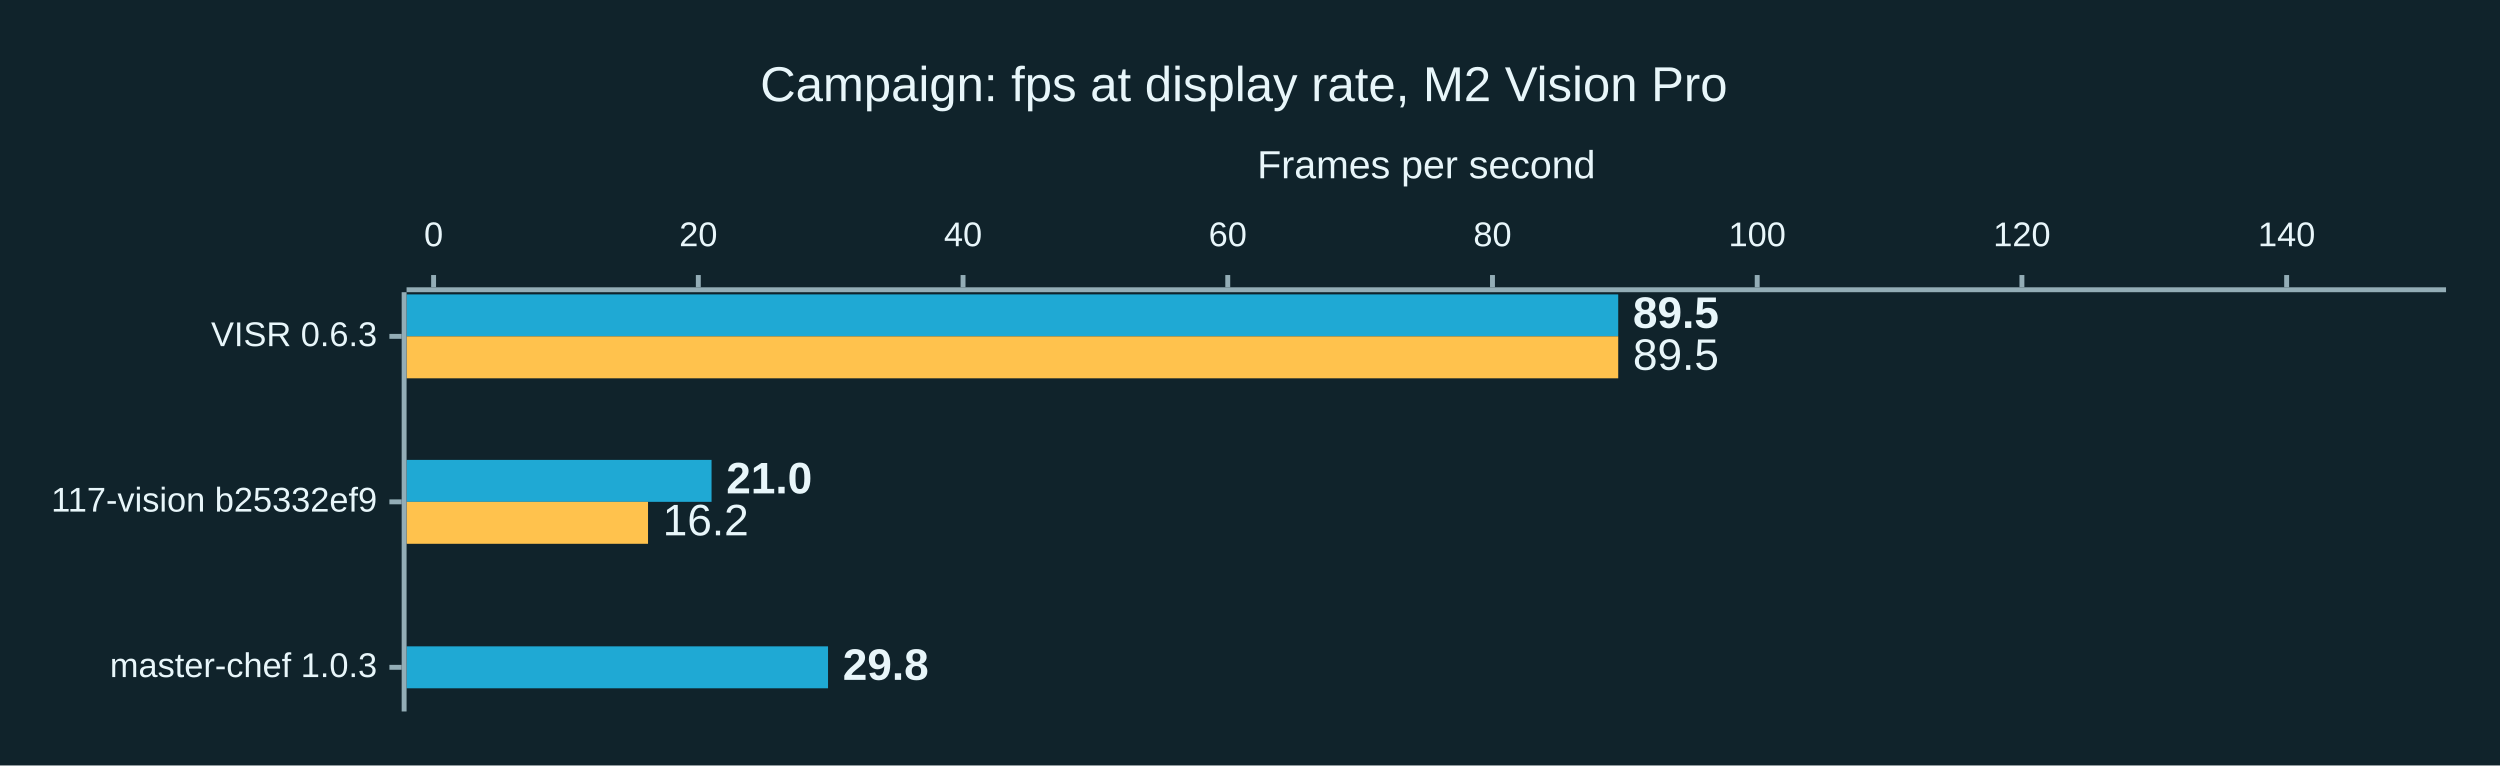
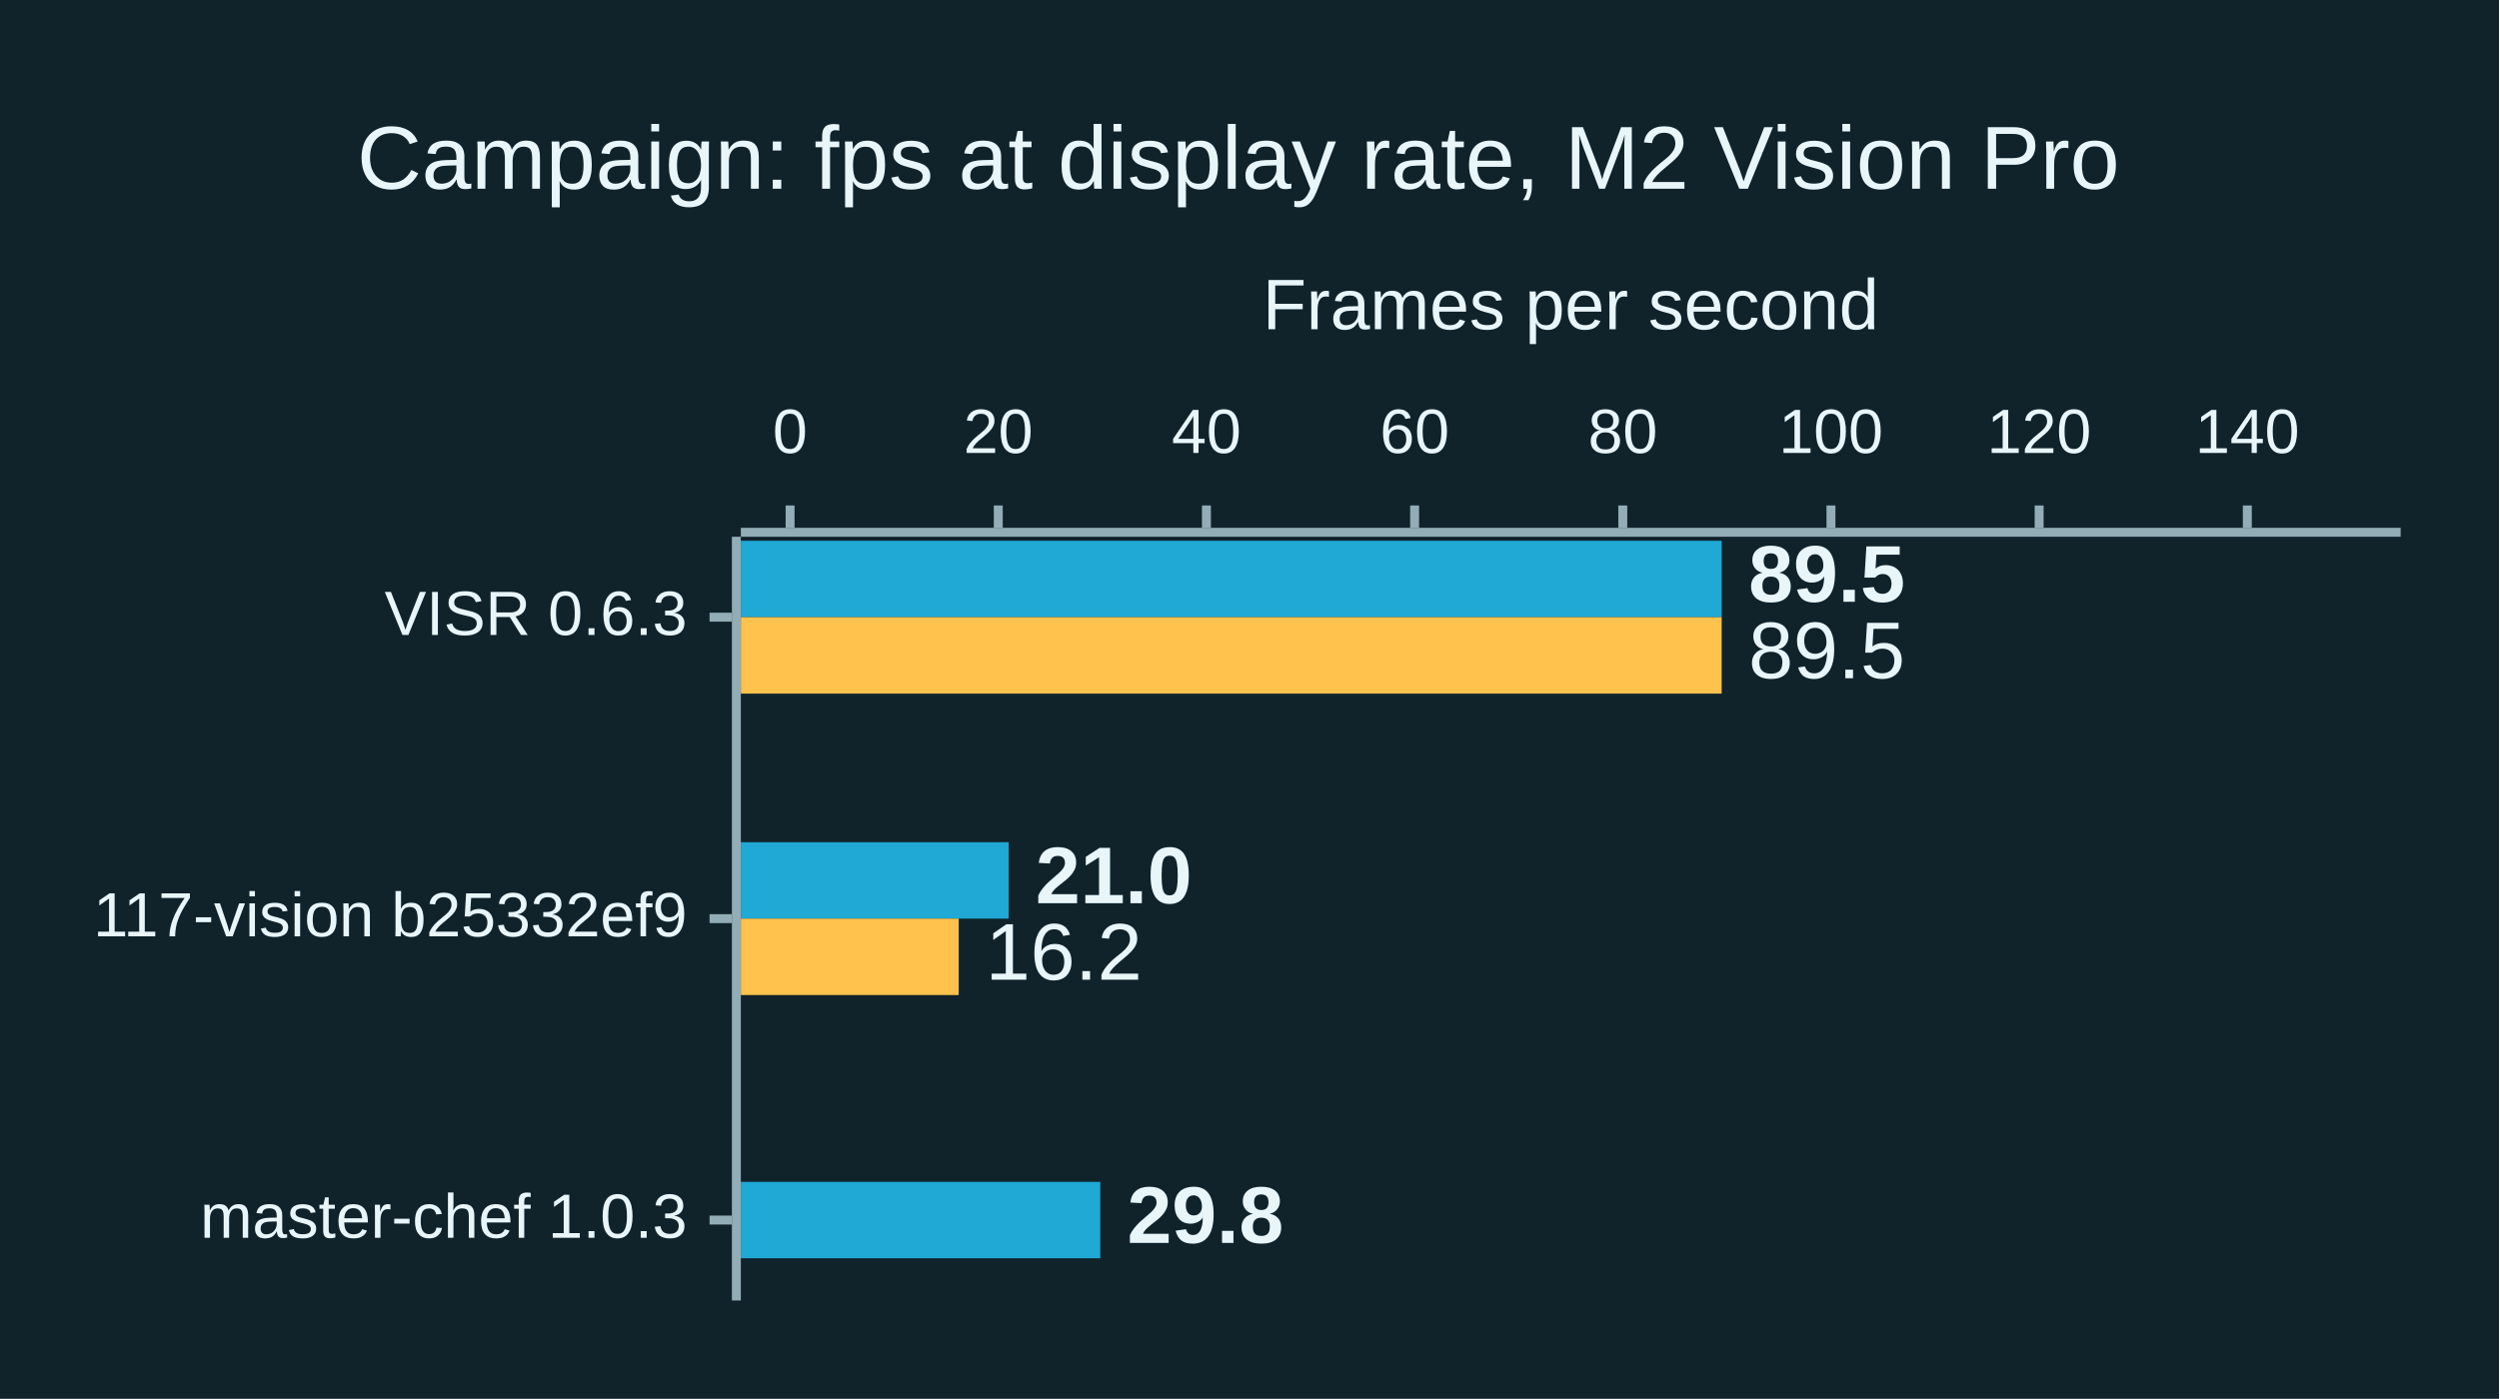
- <svg xmlns="http://www.w3.org/2000/svg" color="#e8f6fa" id="static" width="100%" style="max-width: 1019px;" viewBox="-17 -14 1019 312" role="graphics-document document" aria-roledescription="xychart">
+ <svg xmlns="http://www.w3.org/2000/svg" color="#e8f6fa" id="static" width="100%" style="max-width: 559px;" viewBox="-17 -15 559 313" role="graphics-document document" aria-roledescription="xychart">
  <style>#static{font-family:"trebuchet ms",verdana,arial,sans-serif;font-size:16px;fill:#333;}@keyframes edge-animation-frame{from{stroke-dashoffset:0;}}@keyframes dash{to{stroke-dashoffset:0;}}#static .edge-animation-slow{stroke-dasharray:9,5!important;stroke-dashoffset:900;animation:dash 50s linear infinite;stroke-linecap:round;}#static .edge-animation-fast{stroke-dasharray:9,5!important;stroke-dashoffset:900;animation:dash 20s linear infinite;stroke-linecap:round;}#static .error-icon{fill:hsl(220.588, 100%, 98.333%);}#static .error-text{fill:rgb(8.5, 5.75, 0);stroke:rgb(8.5, 5.75, 0);}#static .edge-thickness-normal{stroke-width:1px;}#static .edge-thickness-thick{stroke-width:3.5px;}#static .edge-pattern-solid{stroke-dasharray:0;}#static .edge-thickness-invisible{stroke-width:0;fill:none;}#static .edge-pattern-dashed{stroke-dasharray:3;}#static .edge-pattern-dotted{stroke-dasharray:2;}#static .marker{fill:#0b0b0b;stroke:#0b0b0b;}#static .marker.cross{stroke:#0b0b0b;}#static svg{font-family:"trebuchet ms",verdana,arial,sans-serif;font-size:16px;}#static p{margin:0;}#static :root{--mermaid-font-family:"trebuchet ms",verdana,arial,sans-serif;}</style>
  <g />
  <g class="main">
-     <rect width="1019" height="312" class="background" fill="#10232b" x="-17" y="-14" />
+     <rect width="559" height="313" class="background" fill="#10232b" x="-17" y="-15" />
    <g class="chart-title">
-       <text x="0" y="0" fill="#e8f6fa" font-size="20" dominant-baseline="middle" text-anchor="middle" transform="translate(490, 21.55078) rotate(0)">Campaign: fps at display rate, M2 Vision Pro</text>
+       <text x="0" y="0" fill="#e8f6fa" font-size="20" dominant-baseline="middle" text-anchor="middle" transform="translate(260, 21.55078) rotate(0)">Campaign: fps at display rate, M2 Vision Pro</text>
    </g>
    <g class="plot">
      <g class="bar-plot-0">
-         <rect x="148.719" y="106.002" width="493.868" height="17.1" fill="#1fa9d4" stroke="#1fa9d4" stroke-width="0" />
-         <rect x="148.719" y="173.451" width="124.311" height="17.1" fill="#1fa9d4" stroke="#1fa9d4" stroke-width="0" />
-         <rect x="148.719" y="249.45" width="171.787" height="17.1" fill="#1fa9d4" stroke="#1fa9d4" stroke-width="0" />
+         <rect x="148.719" y="106.002" width="219.401" height="17.1" fill="#1fa9d4" stroke="#1fa9d4" stroke-width="0" />
+         <rect x="148.719" y="173.451" width="59.911" height="17.1" fill="#1fa9d4" stroke="#1fa9d4" stroke-width="0" />
+         <rect x="148.719" y="249.45" width="80.4" height="17.1" fill="#1fa9d4" stroke="#1fa9d4" stroke-width="0" />
      </g>
      <g class="bar-plot-1">
-         <rect x="148.719" y="123.102" width="493.868" height="17.1" fill="#ffc24d" stroke="#ffc24d" stroke-width="0" />
-         <rect x="148.719" y="190.551" width="98.415" height="17.1" fill="#ffc24d" stroke="#ffc24d" stroke-width="0" />
+         <rect x="148.719" y="123.102" width="219.401" height="17.1" fill="#ffc24d" stroke="#ffc24d" stroke-width="0" />
+         <rect x="148.719" y="190.551" width="48.735" height="17.1" fill="#ffc24d" stroke="#ffc24d" stroke-width="0" />
        <rect x="148.719" y="258" width="11.016" height="17.1" fill="#ffc24d" stroke="#ffc24d" stroke-width="0" display="none" />
      </g>
-       <text x="648.587" y="114.552" dominant-baseline="middle" fill="currentColor" font-size="18" font-weight="600" class="bar-value">89.5</text>
-       <text x="279.029" y="182.001" dominant-baseline="middle" fill="currentColor" font-size="18" font-weight="600" class="bar-value">21.0</text>
-       <text x="326.505" y="258" dominant-baseline="middle" fill="currentColor" font-size="18" font-weight="600" class="bar-value">29.8</text>
-       <text x="648.587" y="131.652" dominant-baseline="middle" fill="currentColor" font-size="18" font-weight="400" class="bar-value">89.5</text>
-       <text x="253.133" y="199.101" dominant-baseline="middle" fill="currentColor" font-size="18" font-weight="400" class="bar-value">16.2</text>
+       <text x="374.12" y="114.552" dominant-baseline="middle" fill="currentColor" font-size="18" font-weight="600" class="bar-value">89.5</text>
+       <text x="214.629" y="182.001" dominant-baseline="middle" fill="currentColor" font-size="18" font-weight="600" class="bar-value">21.0</text>
+       <text x="235.119" y="258" dominant-baseline="middle" fill="currentColor" font-size="18" font-weight="600" class="bar-value">29.8</text>
+       <text x="374.12" y="131.652" dominant-baseline="middle" fill="currentColor" font-size="18" font-weight="400" class="bar-value">89.5</text>
+       <text x="203.453" y="199.101" dominant-baseline="middle" fill="currentColor" font-size="18" font-weight="400" class="bar-value">16.2</text>
    </g>
    <g class="left-axis">
      <g class="axisl-line">
        <path d="M 147.719,105.102 L 147.719,276" fill="none" stroke="#93adb6" stroke-width="2" />
      </g>
      <g class="label">
        <text x="0" y="0" fill="#e8f6fa" font-size="14" dominant-baseline="middle" text-anchor="end" transform="translate(136.7188, 123.1016) rotate(0)">VISR 0.6.3</text>
        <text x="0" y="0" fill="#e8f6fa" font-size="14" dominant-baseline="middle" text-anchor="end" transform="translate(136.7188, 190.5508) rotate(0)">117-vision b25332ef9</text>
        <text x="0" y="0" fill="#e8f6fa" font-size="14" dominant-baseline="middle" text-anchor="end" transform="translate(136.7188, 258) rotate(0)">master-chef 1.0.3</text>
      </g>
      <g class="ticks">
        <path d="M 146.719,123.102 L 141.719,123.102" fill="none" stroke="#93adb6" stroke-width="2" />
        <path d="M 146.719,190.551 L 141.719,190.551" fill="none" stroke="#93adb6" stroke-width="2" />
        <path d="M 146.719,258 L 141.719,258" fill="none" stroke="#93adb6" stroke-width="2" />
      </g>
    </g>
    <g class="top-axis">
      <g class="axis-line">
-         <path d="M 148.719,104.102 L 980,104.102" fill="none" stroke="#93adb6" stroke-width="2" />
+         <path d="M 148.719,104.102 L 520,104.102" fill="none" stroke="#93adb6" stroke-width="2" />
      </g>
      <g class="label">
        <text x="0" y="0" fill="#e8f6fa" font-size="14" dominant-baseline="text-before-edge" text-anchor="middle" transform="translate(159.7344, 77.10156) rotate(0)">0</text>
-         <text x="0" y="0" fill="#e8f6fa" font-size="14" dominant-baseline="text-before-edge" text-anchor="middle" transform="translate(267.6344, 77.10156) rotate(0)">20</text>
-         <text x="0" y="0" fill="#e8f6fa" font-size="14" dominant-baseline="text-before-edge" text-anchor="middle" transform="translate(375.5344, 77.10156) rotate(0)">40</text>
-         <text x="0" y="0" fill="#e8f6fa" font-size="14" dominant-baseline="text-before-edge" text-anchor="middle" transform="translate(483.4344, 77.10156) rotate(0)">60</text>
-         <text x="0" y="0" fill="#e8f6fa" font-size="14" dominant-baseline="text-before-edge" text-anchor="middle" transform="translate(591.3344, 77.10156) rotate(0)">80</text>
-         <text x="0" y="0" fill="#e8f6fa" font-size="14" dominant-baseline="text-before-edge" text-anchor="middle" transform="translate(699.2344, 77.10156) rotate(0)">100</text>
-         <text x="0" y="0" fill="#e8f6fa" font-size="14" dominant-baseline="text-before-edge" text-anchor="middle" transform="translate(807.1344, 77.10156) rotate(0)">120</text>
-         <text x="0" y="0" fill="#e8f6fa" font-size="14" dominant-baseline="text-before-edge" text-anchor="middle" transform="translate(915.0344, 77.10156) rotate(0)">140</text>
+         <text x="0" y="0" fill="#e8f6fa" font-size="14" dominant-baseline="text-before-edge" text-anchor="middle" transform="translate(206.301, 77.10156) rotate(0)">20</text>
+         <text x="0" y="0" fill="#e8f6fa" font-size="14" dominant-baseline="text-before-edge" text-anchor="middle" transform="translate(252.8677, 77.10156) rotate(0)">40</text>
+         <text x="0" y="0" fill="#e8f6fa" font-size="14" dominant-baseline="text-before-edge" text-anchor="middle" transform="translate(299.4344, 77.10156) rotate(0)">60</text>
+         <text x="0" y="0" fill="#e8f6fa" font-size="14" dominant-baseline="text-before-edge" text-anchor="middle" transform="translate(346.001, 77.10156) rotate(0)">80</text>
+         <text x="0" y="0" fill="#e8f6fa" font-size="14" dominant-baseline="text-before-edge" text-anchor="middle" transform="translate(392.5677, 77.10156) rotate(0)">100</text>
+         <text x="0" y="0" fill="#e8f6fa" font-size="14" dominant-baseline="text-before-edge" text-anchor="middle" transform="translate(439.1344, 77.10156) rotate(0)">120</text>
+         <text x="0" y="0" fill="#e8f6fa" font-size="14" dominant-baseline="text-before-edge" text-anchor="middle" transform="translate(485.701, 77.10156) rotate(0)">140</text>
      </g>
      <g class="ticks">
        <path d="M 159.734,103.102 L 159.734,98.102" fill="none" stroke="#93adb6" stroke-width="2" />
-         <path d="M 267.634,103.102 L 267.634,98.102" fill="none" stroke="#93adb6" stroke-width="2" />
-         <path d="M 375.534,103.102 L 375.534,98.102" fill="none" stroke="#93adb6" stroke-width="2" />
-         <path d="M 483.434,103.102 L 483.434,98.102" fill="none" stroke="#93adb6" stroke-width="2" />
-         <path d="M 591.334,103.102 L 591.334,98.102" fill="none" stroke="#93adb6" stroke-width="2" />
-         <path d="M 699.234,103.102 L 699.234,98.102" fill="none" stroke="#93adb6" stroke-width="2" />
-         <path d="M 807.134,103.102 L 807.134,98.102" fill="none" stroke="#93adb6" stroke-width="2" />
-         <path d="M 915.034,103.102 L 915.034,98.102" fill="none" stroke="#93adb6" stroke-width="2" />
+         <path d="M 206.301,103.102 L 206.301,98.102" fill="none" stroke="#93adb6" stroke-width="2" />
+         <path d="M 252.868,103.102 L 252.868,98.102" fill="none" stroke="#93adb6" stroke-width="2" />
+         <path d="M 299.434,103.102 L 299.434,98.102" fill="none" stroke="#93adb6" stroke-width="2" />
+         <path d="M 346.001,103.102 L 346.001,98.102" fill="none" stroke="#93adb6" stroke-width="2" />
+         <path d="M 392.568,103.102 L 392.568,98.102" fill="none" stroke="#93adb6" stroke-width="2" />
+         <path d="M 439.134,103.102 L 439.134,98.102" fill="none" stroke="#93adb6" stroke-width="2" />
+         <path d="M 485.701,103.102 L 485.701,98.102" fill="none" stroke="#93adb6" stroke-width="2" />
      </g>
      <g class="title">
-         <text x="0" y="0" fill="#e8f6fa" font-size="16" dominant-baseline="text-before-edge" text-anchor="middle" transform="translate(564.3594, 48.10156) rotate(0)">Frames per second</text>
+         <text x="0" y="0" fill="#e8f6fa" font-size="16" dominant-baseline="text-before-edge" text-anchor="middle" transform="translate(334.3594, 48.10156) rotate(0)">Frames per second</text>
      </g>
    </g>
  </g>
  <g class="mermaid-tmp-group" />
</svg>
